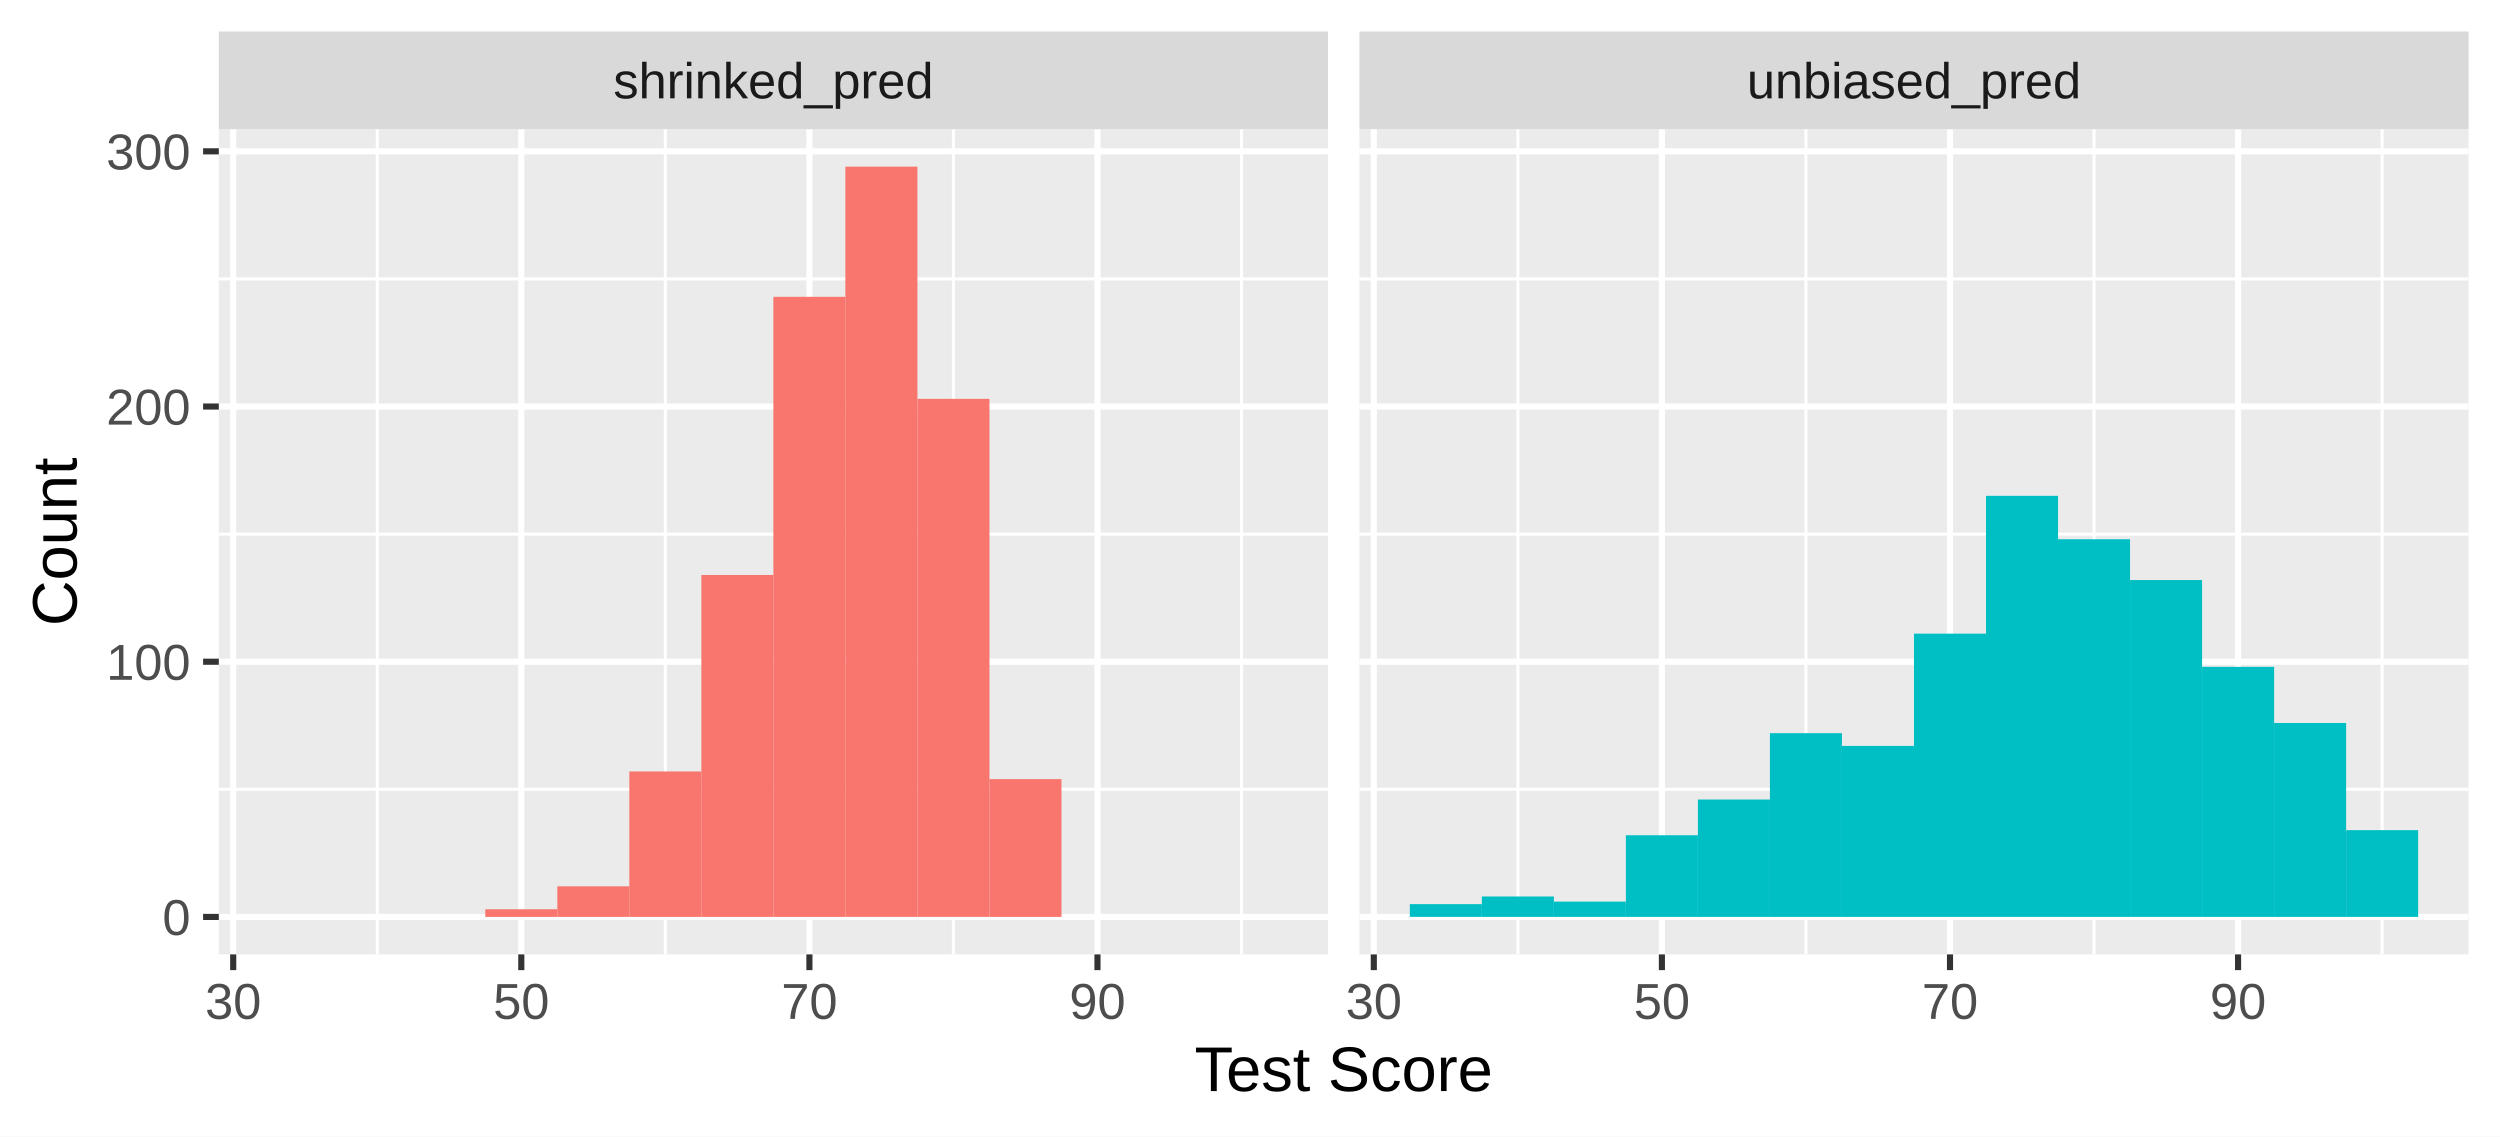
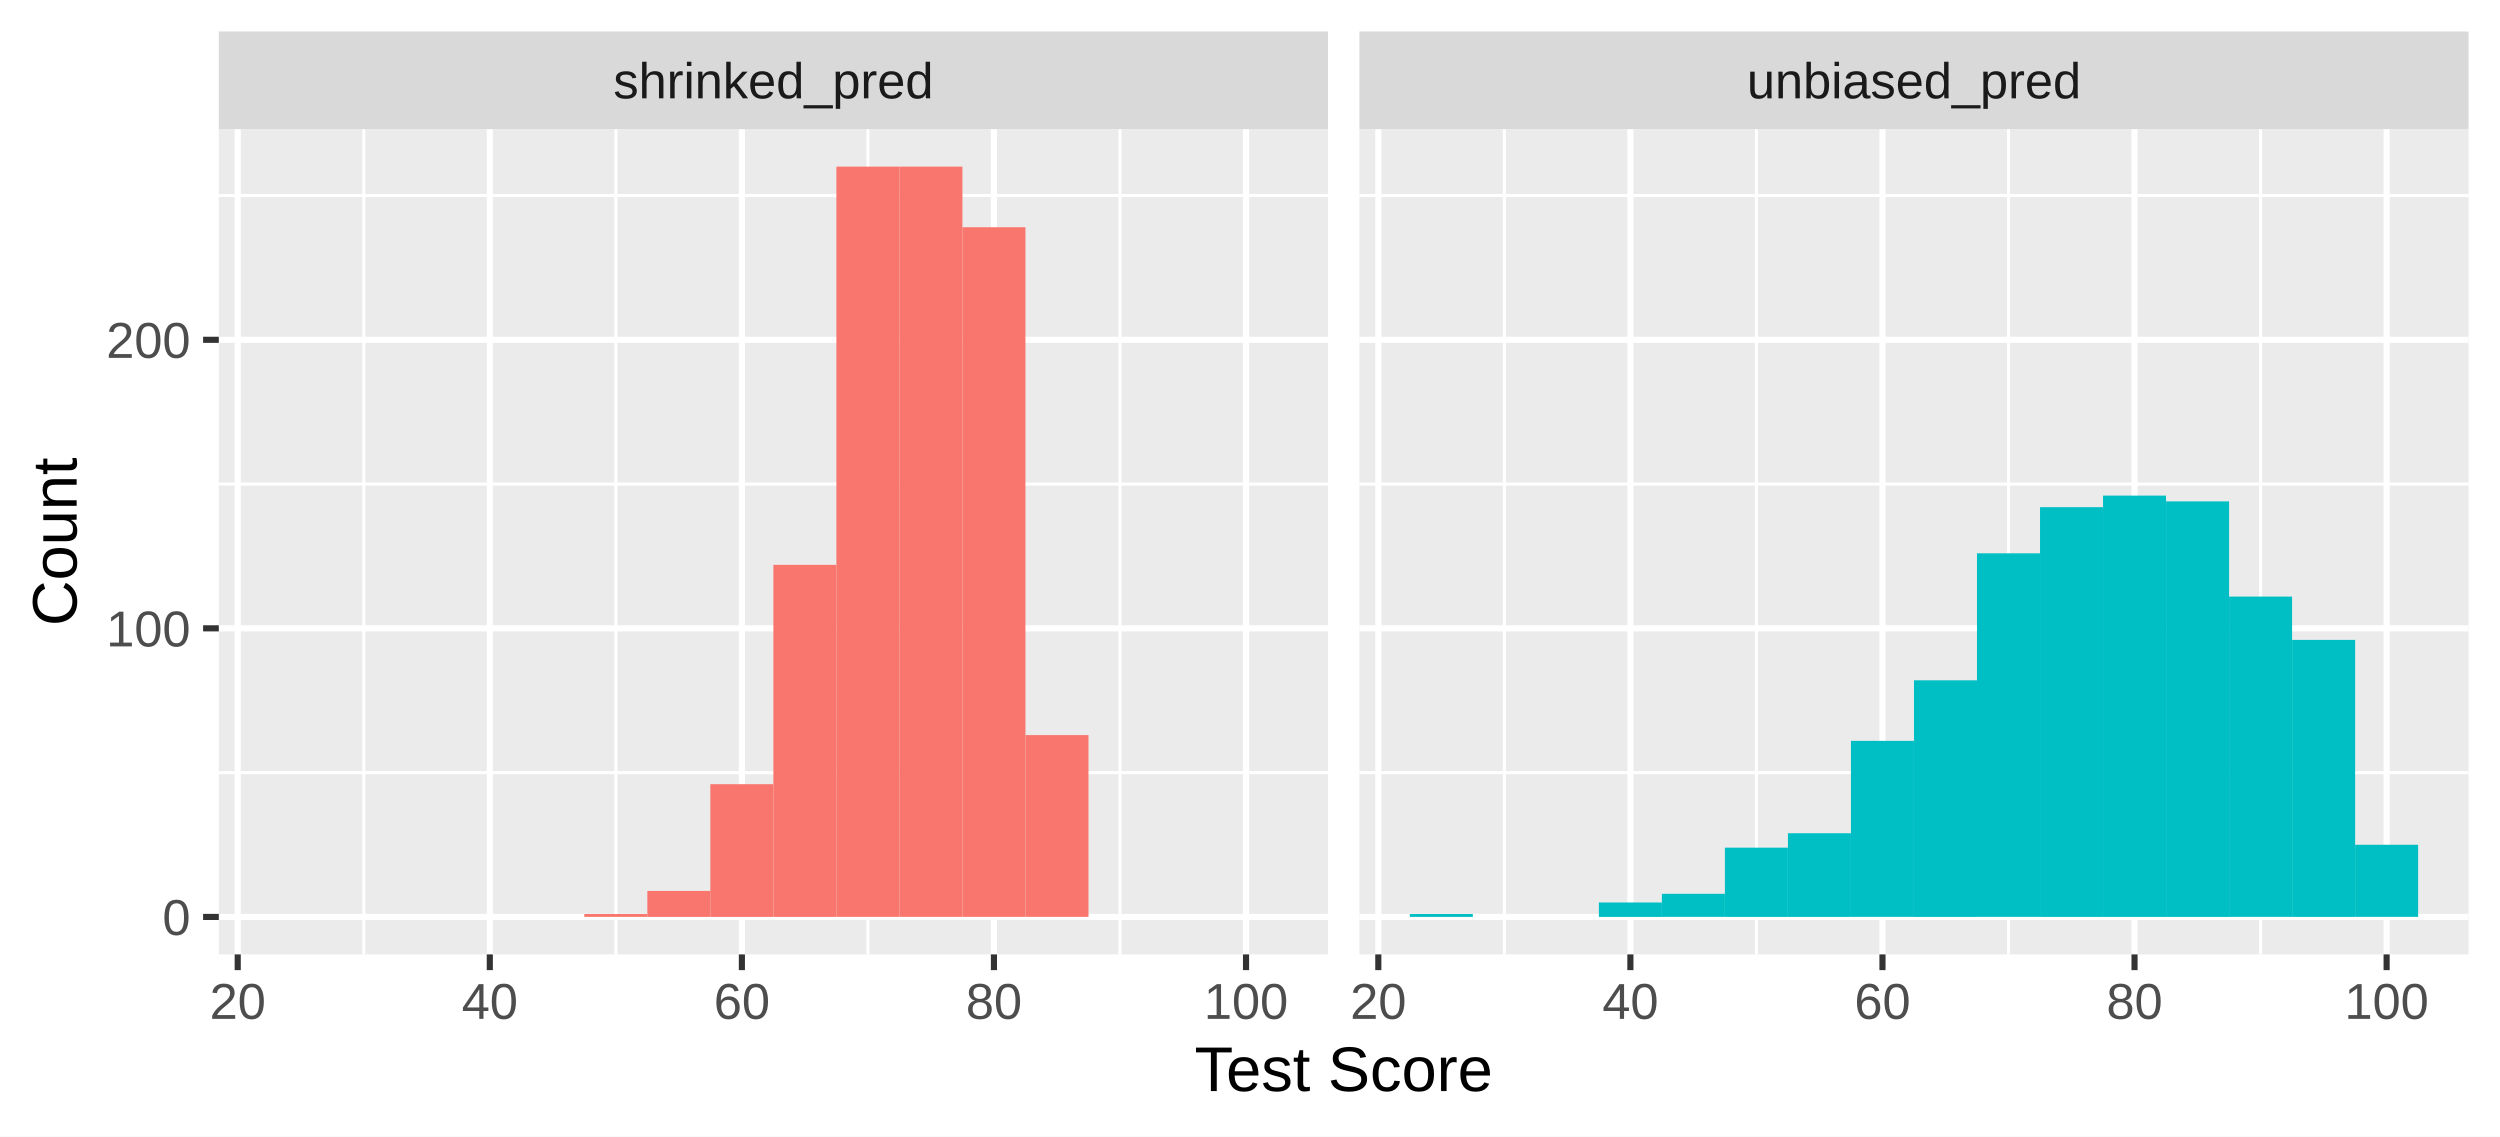
<svg xmlns="http://www.w3.org/2000/svg" class="svglite" width="792.00pt" height="360.00pt" viewBox="0 0 792.00 360.00">
  <defs>
    <style type="text/css">
    .svglite line, .svglite polyline, .svglite polygon, .svglite path, .svglite rect, .svglite circle {
      fill: none;
      stroke: #000000;
      stroke-linecap: round;
      stroke-linejoin: round;
      stroke-miterlimit: 10.00;
    }
  </style>
  </defs>
  <rect width="100%" height="100%" style="stroke: none; fill: #FFFFFF;" />
  <defs>
    <clipPath id="cpMC4wMHw3OTIuMDB8MC4wMHwzNjAuMDA=">
      <rect x="0.00" y="0.00" width="792.00" height="360.00" />
    </clipPath>
  </defs>
  <g clip-path="url(#cpMC4wMHw3OTIuMDB8MC4wMHwzNjAuMDA=)">
    <rect x="0.00" y="0.00" width="792.00" height="360.00" style="stroke-width: 1.94; stroke: #FFFFFF; fill: #FFFFFF;" />
  </g>
  <defs>
    <clipPath id="cpNjkuMzJ8NDIwLjcwfDQwLjkxfDMwMi4zNg==">
      <rect x="69.32" y="40.91" width="351.38" height="261.45" />
    </clipPath>
  </defs>
  <g clip-path="url(#cpNjkuMzJ8NDIwLjcwfDQwLjkxfDMwMi4zNg==)">
    <rect x="69.32" y="40.91" width="351.38" height="261.45" style="stroke-width: 1.94; stroke: none; fill: #EBEBEB;" />
-     <polyline points="69.32,250.05 420.70,250.05 " style="stroke-width: 0.97; stroke: #FFFFFF; stroke-linecap: butt;" />
-     <polyline points="69.32,169.21 420.70,169.21 " style="stroke-width: 0.97; stroke: #FFFFFF; stroke-linecap: butt;" />
-     <polyline points="69.32,88.37 420.70,88.37 " style="stroke-width: 0.97; stroke: #FFFFFF; stroke-linecap: butt;" />
-     <polyline points="119.52,302.36 119.52,40.91 " style="stroke-width: 0.97; stroke: #FFFFFF; stroke-linecap: butt;" />
-     <polyline points="210.78,302.36 210.78,40.91 " style="stroke-width: 0.97; stroke: #FFFFFF; stroke-linecap: butt;" />
-     <polyline points="302.05,302.36 302.05,40.91 " style="stroke-width: 0.97; stroke: #FFFFFF; stroke-linecap: butt;" />
-     <polyline points="393.32,302.36 393.32,40.91 " style="stroke-width: 0.97; stroke: #FFFFFF; stroke-linecap: butt;" />
+     <polyline points="69.32,244.77 420.70,244.77 " style="stroke-width: 0.97; stroke: #FFFFFF; stroke-linecap: butt;" />
+     <polyline points="69.32,153.35 420.70,153.35 " style="stroke-width: 0.97; stroke: #FFFFFF; stroke-linecap: butt;" />
+     <polyline points="69.32,61.94 420.70,61.94 " style="stroke-width: 0.97; stroke: #FFFFFF; stroke-linecap: butt;" />
+     <polyline points="115.24,302.36 115.24,40.91 " style="stroke-width: 0.97; stroke: #FFFFFF; stroke-linecap: butt;" />
+     <polyline points="195.10,302.36 195.10,40.91 " style="stroke-width: 0.97; stroke: #FFFFFF; stroke-linecap: butt;" />
+     <polyline points="274.96,302.36 274.96,40.91 " style="stroke-width: 0.97; stroke: #FFFFFF; stroke-linecap: butt;" />
+     <polyline points="354.81,302.36 354.81,40.91 " style="stroke-width: 0.97; stroke: #FFFFFF; stroke-linecap: butt;" />
    <polyline points="69.32,290.48 420.70,290.48 " style="stroke-width: 1.94; stroke: #FFFFFF; stroke-linecap: butt;" />
-     <polyline points="69.32,209.63 420.70,209.63 " style="stroke-width: 1.94; stroke: #FFFFFF; stroke-linecap: butt;" />
-     <polyline points="69.32,128.79 420.70,128.79 " style="stroke-width: 1.94; stroke: #FFFFFF; stroke-linecap: butt;" />
-     <polyline points="69.32,47.94 420.70,47.94 " style="stroke-width: 1.94; stroke: #FFFFFF; stroke-linecap: butt;" />
-     <polyline points="73.88,302.36 73.88,40.91 " style="stroke-width: 1.94; stroke: #FFFFFF; stroke-linecap: butt;" />
-     <polyline points="165.15,302.36 165.15,40.91 " style="stroke-width: 1.94; stroke: #FFFFFF; stroke-linecap: butt;" />
-     <polyline points="256.42,302.36 256.42,40.91 " style="stroke-width: 1.94; stroke: #FFFFFF; stroke-linecap: butt;" />
-     <polyline points="347.68,302.36 347.68,40.91 " style="stroke-width: 1.94; stroke: #FFFFFF; stroke-linecap: butt;" />
-     <rect x="85.29" y="290.48" width="22.82" height="0.00" style="stroke-width: 1.07; stroke: none; stroke-linecap: square; stroke-linejoin: miter; fill: #F8766D;" />
-     <rect x="108.11" y="290.48" width="22.82" height="0.00" style="stroke-width: 1.07; stroke: none; stroke-linecap: square; stroke-linejoin: miter; fill: #F8766D;" />
-     <rect x="130.92" y="290.48" width="22.82" height="0.00" style="stroke-width: 1.07; stroke: none; stroke-linecap: square; stroke-linejoin: miter; fill: #F8766D;" />
-     <rect x="153.74" y="288.05" width="22.82" height="2.43" style="stroke-width: 1.07; stroke: none; stroke-linecap: square; stroke-linejoin: miter; fill: #F8766D;" />
-     <rect x="176.56" y="280.78" width="22.82" height="9.70" style="stroke-width: 1.07; stroke: none; stroke-linecap: square; stroke-linejoin: miter; fill: #F8766D;" />
-     <rect x="199.37" y="244.40" width="22.82" height="46.08" style="stroke-width: 1.07; stroke: none; stroke-linecap: square; stroke-linejoin: miter; fill: #F8766D;" />
-     <rect x="222.19" y="182.15" width="22.82" height="108.33" style="stroke-width: 1.07; stroke: none; stroke-linecap: square; stroke-linejoin: miter; fill: #F8766D;" />
-     <rect x="245.01" y="94.03" width="22.82" height="196.45" style="stroke-width: 1.07; stroke: none; stroke-linecap: square; stroke-linejoin: miter; fill: #F8766D;" />
-     <rect x="267.82" y="52.79" width="22.82" height="237.68" style="stroke-width: 1.07; stroke: none; stroke-linecap: square; stroke-linejoin: miter; fill: #F8766D;" />
-     <rect x="290.64" y="126.36" width="22.82" height="164.11" style="stroke-width: 1.07; stroke: none; stroke-linecap: square; stroke-linejoin: miter; fill: #F8766D;" />
-     <rect x="313.46" y="246.82" width="22.82" height="43.66" style="stroke-width: 1.07; stroke: none; stroke-linecap: square; stroke-linejoin: miter; fill: #F8766D;" />
-     <rect x="336.27" y="290.48" width="22.82" height="0.00" style="stroke-width: 1.07; stroke: none; stroke-linecap: square; stroke-linejoin: miter; fill: #F8766D;" />
-     <rect x="359.09" y="290.48" width="22.82" height="0.00" style="stroke-width: 1.07; stroke: none; stroke-linecap: square; stroke-linejoin: miter; fill: #F8766D;" />
-     <rect x="381.91" y="290.48" width="22.82" height="0.00" style="stroke-width: 1.07; stroke: none; stroke-linecap: square; stroke-linejoin: miter; fill: #F8766D;" />
+     <polyline points="69.32,199.06 420.70,199.06 " style="stroke-width: 1.94; stroke: #FFFFFF; stroke-linecap: butt;" />
+     <polyline points="69.32,107.64 420.70,107.64 " style="stroke-width: 1.94; stroke: #FFFFFF; stroke-linecap: butt;" />
+     <polyline points="75.31,302.36 75.31,40.91 " style="stroke-width: 1.94; stroke: #FFFFFF; stroke-linecap: butt;" />
+     <polyline points="155.17,302.36 155.17,40.91 " style="stroke-width: 1.94; stroke: #FFFFFF; stroke-linecap: butt;" />
+     <polyline points="235.03,302.36 235.03,40.91 " style="stroke-width: 1.94; stroke: #FFFFFF; stroke-linecap: butt;" />
+     <polyline points="314.88,302.36 314.88,40.91 " style="stroke-width: 1.94; stroke: #FFFFFF; stroke-linecap: butt;" />
+     <polyline points="394.74,302.36 394.74,40.91 " style="stroke-width: 1.94; stroke: #FFFFFF; stroke-linecap: butt;" />
+     <rect x="85.29" y="290.48" width="19.96" height="0.00" style="stroke-width: 1.07; stroke: none; stroke-linecap: square; stroke-linejoin: miter; fill: #F8766D;" />
+     <rect x="105.26" y="290.48" width="19.96" height="0.00" style="stroke-width: 1.07; stroke: none; stroke-linecap: square; stroke-linejoin: miter; fill: #F8766D;" />
+     <rect x="125.22" y="290.48" width="19.96" height="0.00" style="stroke-width: 1.07; stroke: none; stroke-linecap: square; stroke-linejoin: miter; fill: #F8766D;" />
+     <rect x="145.18" y="290.48" width="19.96" height="0.00" style="stroke-width: 1.07; stroke: none; stroke-linecap: square; stroke-linejoin: miter; fill: #F8766D;" />
+     <rect x="165.15" y="290.48" width="19.96" height="0.00" style="stroke-width: 1.07; stroke: none; stroke-linecap: square; stroke-linejoin: miter; fill: #F8766D;" />
+     <rect x="185.11" y="289.56" width="19.96" height="0.91" style="stroke-width: 1.07; stroke: none; stroke-linecap: square; stroke-linejoin: miter; fill: #F8766D;" />
+     <rect x="205.08" y="282.25" width="19.96" height="8.23" style="stroke-width: 1.07; stroke: none; stroke-linecap: square; stroke-linejoin: miter; fill: #F8766D;" />
+     <rect x="225.04" y="248.43" width="19.96" height="42.05" style="stroke-width: 1.07; stroke: none; stroke-linecap: square; stroke-linejoin: miter; fill: #F8766D;" />
+     <rect x="245.01" y="178.95" width="19.96" height="111.53" style="stroke-width: 1.07; stroke: none; stroke-linecap: square; stroke-linejoin: miter; fill: #F8766D;" />
+     <rect x="264.97" y="52.79" width="19.96" height="237.68" style="stroke-width: 1.07; stroke: none; stroke-linecap: square; stroke-linejoin: miter; fill: #F8766D;" />
+     <rect x="284.94" y="52.79" width="19.96" height="237.68" style="stroke-width: 1.07; stroke: none; stroke-linecap: square; stroke-linejoin: miter; fill: #F8766D;" />
+     <rect x="304.90" y="71.99" width="19.96" height="218.48" style="stroke-width: 1.07; stroke: none; stroke-linecap: square; stroke-linejoin: miter; fill: #F8766D;" />
+     <rect x="324.87" y="232.88" width="19.96" height="57.59" style="stroke-width: 1.07; stroke: none; stroke-linecap: square; stroke-linejoin: miter; fill: #F8766D;" />
+     <rect x="344.83" y="290.48" width="19.96" height="0.00" style="stroke-width: 1.07; stroke: none; stroke-linecap: square; stroke-linejoin: miter; fill: #F8766D;" />
+     <rect x="364.80" y="290.48" width="19.96" height="0.00" style="stroke-width: 1.07; stroke: none; stroke-linecap: square; stroke-linejoin: miter; fill: #F8766D;" />
+     <rect x="384.76" y="290.48" width="19.96" height="0.00" style="stroke-width: 1.07; stroke: none; stroke-linecap: square; stroke-linejoin: miter; fill: #F8766D;" />
  </g>
  <g clip-path="url(#cpMC4wMHw3OTIuMDB8MC4wMHwzNjAuMDA=)">
</g>
  <defs>
    <clipPath id="cpNDMwLjY2fDc4Mi4wNHw0MC45MXwzMDIuMzY=">
      <rect x="430.66" y="40.91" width="351.38" height="261.45" />
    </clipPath>
  </defs>
  <g clip-path="url(#cpNDMwLjY2fDc4Mi4wNHw0MC45MXwzMDIuMzY=)">
    <rect x="430.66" y="40.91" width="351.38" height="261.45" style="stroke-width: 1.94; stroke: none; fill: #EBEBEB;" />
-     <polyline points="430.66,250.05 782.04,250.05 " style="stroke-width: 0.97; stroke: #FFFFFF; stroke-linecap: butt;" />
-     <polyline points="430.66,169.21 782.04,169.21 " style="stroke-width: 0.97; stroke: #FFFFFF; stroke-linecap: butt;" />
-     <polyline points="430.66,88.37 782.04,88.37 " style="stroke-width: 0.97; stroke: #FFFFFF; stroke-linecap: butt;" />
-     <polyline points="480.86,302.36 480.86,40.91 " style="stroke-width: 0.97; stroke: #FFFFFF; stroke-linecap: butt;" />
-     <polyline points="572.12,302.36 572.12,40.91 " style="stroke-width: 0.97; stroke: #FFFFFF; stroke-linecap: butt;" />
-     <polyline points="663.39,302.36 663.39,40.91 " style="stroke-width: 0.97; stroke: #FFFFFF; stroke-linecap: butt;" />
-     <polyline points="754.66,302.36 754.66,40.91 " style="stroke-width: 0.97; stroke: #FFFFFF; stroke-linecap: butt;" />
+     <polyline points="430.66,244.77 782.04,244.77 " style="stroke-width: 0.97; stroke: #FFFFFF; stroke-linecap: butt;" />
+     <polyline points="430.66,153.35 782.04,153.35 " style="stroke-width: 0.97; stroke: #FFFFFF; stroke-linecap: butt;" />
+     <polyline points="430.66,61.94 782.04,61.94 " style="stroke-width: 0.97; stroke: #FFFFFF; stroke-linecap: butt;" />
+     <polyline points="476.58,302.36 476.58,40.91 " style="stroke-width: 0.97; stroke: #FFFFFF; stroke-linecap: butt;" />
+     <polyline points="556.44,302.36 556.44,40.91 " style="stroke-width: 0.97; stroke: #FFFFFF; stroke-linecap: butt;" />
+     <polyline points="636.30,302.36 636.30,40.91 " style="stroke-width: 0.97; stroke: #FFFFFF; stroke-linecap: butt;" />
+     <polyline points="716.15,302.36 716.15,40.91 " style="stroke-width: 0.97; stroke: #FFFFFF; stroke-linecap: butt;" />
    <polyline points="430.66,290.48 782.04,290.48 " style="stroke-width: 1.94; stroke: #FFFFFF; stroke-linecap: butt;" />
-     <polyline points="430.66,209.63 782.04,209.63 " style="stroke-width: 1.94; stroke: #FFFFFF; stroke-linecap: butt;" />
-     <polyline points="430.66,128.79 782.04,128.79 " style="stroke-width: 1.94; stroke: #FFFFFF; stroke-linecap: butt;" />
-     <polyline points="430.66,47.94 782.04,47.94 " style="stroke-width: 1.94; stroke: #FFFFFF; stroke-linecap: butt;" />
-     <polyline points="435.22,302.36 435.22,40.91 " style="stroke-width: 1.94; stroke: #FFFFFF; stroke-linecap: butt;" />
-     <polyline points="526.49,302.36 526.49,40.91 " style="stroke-width: 1.94; stroke: #FFFFFF; stroke-linecap: butt;" />
-     <polyline points="617.76,302.36 617.76,40.91 " style="stroke-width: 1.94; stroke: #FFFFFF; stroke-linecap: butt;" />
-     <polyline points="709.02,302.36 709.02,40.91 " style="stroke-width: 1.94; stroke: #FFFFFF; stroke-linecap: butt;" />
-     <rect x="446.63" y="286.43" width="22.82" height="4.04" style="stroke-width: 1.07; stroke: none; stroke-linecap: square; stroke-linejoin: miter; fill: #00BFC4;" />
-     <rect x="469.45" y="284.01" width="22.82" height="6.47" style="stroke-width: 1.07; stroke: none; stroke-linecap: square; stroke-linejoin: miter; fill: #00BFC4;" />
-     <rect x="492.26" y="285.63" width="22.82" height="4.85" style="stroke-width: 1.07; stroke: none; stroke-linecap: square; stroke-linejoin: miter; fill: #00BFC4;" />
-     <rect x="515.08" y="264.61" width="22.82" height="25.87" style="stroke-width: 1.07; stroke: none; stroke-linecap: square; stroke-linejoin: miter; fill: #00BFC4;" />
-     <rect x="537.90" y="253.29" width="22.82" height="37.19" style="stroke-width: 1.07; stroke: none; stroke-linecap: square; stroke-linejoin: miter; fill: #00BFC4;" />
-     <rect x="560.71" y="232.27" width="22.82" height="58.21" style="stroke-width: 1.07; stroke: none; stroke-linecap: square; stroke-linejoin: miter; fill: #00BFC4;" />
-     <rect x="583.53" y="236.31" width="22.82" height="54.17" style="stroke-width: 1.07; stroke: none; stroke-linecap: square; stroke-linejoin: miter; fill: #00BFC4;" />
-     <rect x="606.35" y="200.74" width="22.82" height="89.74" style="stroke-width: 1.07; stroke: none; stroke-linecap: square; stroke-linejoin: miter; fill: #00BFC4;" />
-     <rect x="629.17" y="157.08" width="22.82" height="133.39" style="stroke-width: 1.07; stroke: none; stroke-linecap: square; stroke-linejoin: miter; fill: #00BFC4;" />
-     <rect x="651.98" y="170.83" width="22.82" height="119.65" style="stroke-width: 1.07; stroke: none; stroke-linecap: square; stroke-linejoin: miter; fill: #00BFC4;" />
-     <rect x="674.80" y="183.76" width="22.82" height="106.71" style="stroke-width: 1.07; stroke: none; stroke-linecap: square; stroke-linejoin: miter; fill: #00BFC4;" />
-     <rect x="697.62" y="211.25" width="22.82" height="79.23" style="stroke-width: 1.07; stroke: none; stroke-linecap: square; stroke-linejoin: miter; fill: #00BFC4;" />
-     <rect x="720.43" y="229.04" width="22.82" height="61.44" style="stroke-width: 1.07; stroke: none; stroke-linecap: square; stroke-linejoin: miter; fill: #00BFC4;" />
-     <rect x="743.25" y="262.99" width="22.82" height="27.49" style="stroke-width: 1.07; stroke: none; stroke-linecap: square; stroke-linejoin: miter; fill: #00BFC4;" />
+     <polyline points="430.66,199.06 782.04,199.06 " style="stroke-width: 1.94; stroke: #FFFFFF; stroke-linecap: butt;" />
+     <polyline points="430.66,107.64 782.04,107.64 " style="stroke-width: 1.94; stroke: #FFFFFF; stroke-linecap: butt;" />
+     <polyline points="436.65,302.36 436.65,40.91 " style="stroke-width: 1.94; stroke: #FFFFFF; stroke-linecap: butt;" />
+     <polyline points="516.51,302.36 516.51,40.91 " style="stroke-width: 1.94; stroke: #FFFFFF; stroke-linecap: butt;" />
+     <polyline points="596.37,302.36 596.37,40.91 " style="stroke-width: 1.94; stroke: #FFFFFF; stroke-linecap: butt;" />
+     <polyline points="676.22,302.36 676.22,40.91 " style="stroke-width: 1.94; stroke: #FFFFFF; stroke-linecap: butt;" />
+     <polyline points="756.08,302.36 756.08,40.91 " style="stroke-width: 1.94; stroke: #FFFFFF; stroke-linecap: butt;" />
+     <rect x="446.63" y="289.56" width="19.96" height="0.91" style="stroke-width: 1.07; stroke: none; stroke-linecap: square; stroke-linejoin: miter; fill: #00BFC4;" />
+     <rect x="466.60" y="290.48" width="19.96" height="0.00" style="stroke-width: 1.07; stroke: none; stroke-linecap: square; stroke-linejoin: miter; fill: #00BFC4;" />
+     <rect x="486.56" y="290.48" width="19.96" height="0.00" style="stroke-width: 1.07; stroke: none; stroke-linecap: square; stroke-linejoin: miter; fill: #00BFC4;" />
+     <rect x="506.53" y="285.91" width="19.96" height="4.57" style="stroke-width: 1.07; stroke: none; stroke-linecap: square; stroke-linejoin: miter; fill: #00BFC4;" />
+     <rect x="526.49" y="283.16" width="19.96" height="7.31" style="stroke-width: 1.07; stroke: none; stroke-linecap: square; stroke-linejoin: miter; fill: #00BFC4;" />
+     <rect x="546.45" y="268.54" width="19.96" height="21.94" style="stroke-width: 1.07; stroke: none; stroke-linecap: square; stroke-linejoin: miter; fill: #00BFC4;" />
+     <rect x="566.42" y="263.97" width="19.96" height="26.51" style="stroke-width: 1.07; stroke: none; stroke-linecap: square; stroke-linejoin: miter; fill: #00BFC4;" />
+     <rect x="586.38" y="234.71" width="19.96" height="55.76" style="stroke-width: 1.07; stroke: none; stroke-linecap: square; stroke-linejoin: miter; fill: #00BFC4;" />
+     <rect x="606.35" y="215.52" width="19.96" height="74.96" style="stroke-width: 1.07; stroke: none; stroke-linecap: square; stroke-linejoin: miter; fill: #00BFC4;" />
+     <rect x="626.31" y="175.29" width="19.96" height="115.18" style="stroke-width: 1.07; stroke: none; stroke-linecap: square; stroke-linejoin: miter; fill: #00BFC4;" />
+     <rect x="646.28" y="160.67" width="19.96" height="129.81" style="stroke-width: 1.07; stroke: none; stroke-linecap: square; stroke-linejoin: miter; fill: #00BFC4;" />
+     <rect x="666.24" y="157.01" width="19.96" height="133.47" style="stroke-width: 1.07; stroke: none; stroke-linecap: square; stroke-linejoin: miter; fill: #00BFC4;" />
+     <rect x="686.21" y="158.84" width="19.96" height="131.64" style="stroke-width: 1.07; stroke: none; stroke-linecap: square; stroke-linejoin: miter; fill: #00BFC4;" />
+     <rect x="706.17" y="189.00" width="19.96" height="101.47" style="stroke-width: 1.07; stroke: none; stroke-linecap: square; stroke-linejoin: miter; fill: #00BFC4;" />
+     <rect x="726.14" y="202.72" width="19.96" height="87.76" style="stroke-width: 1.07; stroke: none; stroke-linecap: square; stroke-linejoin: miter; fill: #00BFC4;" />
+     <rect x="746.10" y="267.62" width="19.96" height="22.85" style="stroke-width: 1.07; stroke: none; stroke-linecap: square; stroke-linejoin: miter; fill: #00BFC4;" />
  </g>
  <g clip-path="url(#cpMC4wMHw3OTIuMDB8MC4wMHwzNjAuMDA=)">
</g>
  <defs>
    <clipPath id="cpNjkuMzJ8NDIwLjcwfDkuOTZ8NDAuOTE=">
      <rect x="69.32" y="9.96" width="351.38" height="30.95" />
    </clipPath>
  </defs>
  <g clip-path="url(#cpNjkuMzJ8NDIwLjcwfDkuOTZ8NDAuOTE=)">
    <rect x="69.32" y="9.96" width="351.38" height="30.95" style="stroke-width: 1.94; stroke: none; fill: #D9D9D9;" />
    <text x="245.01" y="31.16" text-anchor="middle" style="font-size: 16.00px; fill: #1A1A1A; font-family: Arial;" textLength="101.40px" lengthAdjust="spacingAndGlyphs">shrinked_pred</text>
  </g>
  <g clip-path="url(#cpMC4wMHw3OTIuMDB8MC4wMHwzNjAuMDA=)">
</g>
  <defs>
    <clipPath id="cpNDMwLjY2fDc4Mi4wNHw5Ljk2fDQwLjkx">
      <rect x="430.66" y="9.96" width="351.38" height="30.95" />
    </clipPath>
  </defs>
  <g clip-path="url(#cpNDMwLjY2fDc4Mi4wNHw5Ljk2fDQwLjkx)">
    <rect x="430.66" y="9.96" width="351.38" height="30.95" style="stroke-width: 1.94; stroke: none; fill: #D9D9D9;" />
    <text x="606.35" y="31.16" text-anchor="middle" style="font-size: 16.00px; fill: #1A1A1A; font-family: Arial;" textLength="105.88px" lengthAdjust="spacingAndGlyphs">unbiased_pred</text>
  </g>
  <g clip-path="url(#cpMC4wMHw3OTIuMDB8MC4wMHwzNjAuMDA=)">
-     <polyline points="73.88,307.34 73.88,302.36 " style="stroke-width: 1.94; stroke: #333333; stroke-linecap: butt;" />
-     <polyline points="165.15,307.34 165.15,302.36 " style="stroke-width: 1.94; stroke: #333333; stroke-linecap: butt;" />
-     <polyline points="256.42,307.34 256.42,302.36 " style="stroke-width: 1.94; stroke: #333333; stroke-linecap: butt;" />
-     <polyline points="347.68,307.34 347.68,302.36 " style="stroke-width: 1.94; stroke: #333333; stroke-linecap: butt;" />
-     <text x="73.88" y="322.78" text-anchor="middle" style="font-size: 16.00px; fill: #4D4D4D; font-family: Arial;" textLength="17.80px" lengthAdjust="spacingAndGlyphs">30</text>
-     <text x="165.15" y="322.78" text-anchor="middle" style="font-size: 16.00px; fill: #4D4D4D; font-family: Arial;" textLength="17.80px" lengthAdjust="spacingAndGlyphs">50</text>
-     <text x="256.42" y="322.78" text-anchor="middle" style="font-size: 16.00px; fill: #4D4D4D; font-family: Arial;" textLength="17.80px" lengthAdjust="spacingAndGlyphs">70</text>
-     <text x="347.68" y="322.78" text-anchor="middle" style="font-size: 16.00px; fill: #4D4D4D; font-family: Arial;" textLength="17.80px" lengthAdjust="spacingAndGlyphs">90</text>
-     <polyline points="435.22,307.34 435.22,302.36 " style="stroke-width: 1.94; stroke: #333333; stroke-linecap: butt;" />
-     <polyline points="526.49,307.34 526.49,302.36 " style="stroke-width: 1.94; stroke: #333333; stroke-linecap: butt;" />
-     <polyline points="617.76,307.34 617.76,302.36 " style="stroke-width: 1.94; stroke: #333333; stroke-linecap: butt;" />
-     <polyline points="709.02,307.34 709.02,302.36 " style="stroke-width: 1.94; stroke: #333333; stroke-linecap: butt;" />
-     <text x="435.22" y="322.78" text-anchor="middle" style="font-size: 16.00px; fill: #4D4D4D; font-family: Arial;" textLength="17.80px" lengthAdjust="spacingAndGlyphs">30</text>
-     <text x="526.49" y="322.78" text-anchor="middle" style="font-size: 16.00px; fill: #4D4D4D; font-family: Arial;" textLength="17.80px" lengthAdjust="spacingAndGlyphs">50</text>
-     <text x="617.76" y="322.78" text-anchor="middle" style="font-size: 16.00px; fill: #4D4D4D; font-family: Arial;" textLength="17.80px" lengthAdjust="spacingAndGlyphs">70</text>
-     <text x="709.02" y="322.78" text-anchor="middle" style="font-size: 16.00px; fill: #4D4D4D; font-family: Arial;" textLength="17.80px" lengthAdjust="spacingAndGlyphs">90</text>
+     <polyline points="75.31,307.34 75.31,302.36 " style="stroke-width: 1.94; stroke: #333333; stroke-linecap: butt;" />
+     <polyline points="155.17,307.34 155.17,302.36 " style="stroke-width: 1.94; stroke: #333333; stroke-linecap: butt;" />
+     <polyline points="235.03,307.34 235.03,302.36 " style="stroke-width: 1.94; stroke: #333333; stroke-linecap: butt;" />
+     <polyline points="314.88,307.34 314.88,302.36 " style="stroke-width: 1.94; stroke: #333333; stroke-linecap: butt;" />
+     <polyline points="394.74,307.34 394.74,302.36 " style="stroke-width: 1.94; stroke: #333333; stroke-linecap: butt;" />
+     <text x="75.31" y="322.78" text-anchor="middle" style="font-size: 16.00px; fill: #4D4D4D; font-family: Arial;" textLength="17.80px" lengthAdjust="spacingAndGlyphs">20</text>
+     <text x="155.17" y="322.78" text-anchor="middle" style="font-size: 16.00px; fill: #4D4D4D; font-family: Arial;" textLength="17.80px" lengthAdjust="spacingAndGlyphs">40</text>
+     <text x="235.03" y="322.78" text-anchor="middle" style="font-size: 16.00px; fill: #4D4D4D; font-family: Arial;" textLength="17.80px" lengthAdjust="spacingAndGlyphs">60</text>
+     <text x="314.88" y="322.78" text-anchor="middle" style="font-size: 16.00px; fill: #4D4D4D; font-family: Arial;" textLength="17.80px" lengthAdjust="spacingAndGlyphs">80</text>
+     <text x="394.74" y="322.78" text-anchor="middle" style="font-size: 16.00px; fill: #4D4D4D; font-family: Arial;" textLength="26.70px" lengthAdjust="spacingAndGlyphs">100</text>
+     <polyline points="436.65,307.34 436.65,302.36 " style="stroke-width: 1.94; stroke: #333333; stroke-linecap: butt;" />
+     <polyline points="516.51,307.34 516.51,302.36 " style="stroke-width: 1.94; stroke: #333333; stroke-linecap: butt;" />
+     <polyline points="596.37,307.34 596.37,302.36 " style="stroke-width: 1.94; stroke: #333333; stroke-linecap: butt;" />
+     <polyline points="676.22,307.34 676.22,302.36 " style="stroke-width: 1.94; stroke: #333333; stroke-linecap: butt;" />
+     <polyline points="756.08,307.34 756.08,302.36 " style="stroke-width: 1.94; stroke: #333333; stroke-linecap: butt;" />
+     <text x="436.65" y="322.78" text-anchor="middle" style="font-size: 16.00px; fill: #4D4D4D; font-family: Arial;" textLength="17.80px" lengthAdjust="spacingAndGlyphs">20</text>
+     <text x="516.51" y="322.78" text-anchor="middle" style="font-size: 16.00px; fill: #4D4D4D; font-family: Arial;" textLength="17.80px" lengthAdjust="spacingAndGlyphs">40</text>
+     <text x="596.37" y="322.78" text-anchor="middle" style="font-size: 16.00px; fill: #4D4D4D; font-family: Arial;" textLength="17.80px" lengthAdjust="spacingAndGlyphs">60</text>
+     <text x="676.22" y="322.78" text-anchor="middle" style="font-size: 16.00px; fill: #4D4D4D; font-family: Arial;" textLength="17.80px" lengthAdjust="spacingAndGlyphs">80</text>
+     <text x="756.08" y="322.78" text-anchor="middle" style="font-size: 16.00px; fill: #4D4D4D; font-family: Arial;" textLength="26.70px" lengthAdjust="spacingAndGlyphs">100</text>
    <text x="60.35" y="296.20" text-anchor="end" style="font-size: 16.00px; fill: #4D4D4D; font-family: Arial;" textLength="8.90px" lengthAdjust="spacingAndGlyphs">0</text>
-     <text x="60.35" y="215.36" text-anchor="end" style="font-size: 16.00px; fill: #4D4D4D; font-family: Arial;" textLength="26.70px" lengthAdjust="spacingAndGlyphs">100</text>
-     <text x="60.35" y="134.52" text-anchor="end" style="font-size: 16.00px; fill: #4D4D4D; font-family: Arial;" textLength="26.70px" lengthAdjust="spacingAndGlyphs">200</text>
-     <text x="60.35" y="53.67" text-anchor="end" style="font-size: 16.00px; fill: #4D4D4D; font-family: Arial;" textLength="26.70px" lengthAdjust="spacingAndGlyphs">300</text>
+     <text x="60.35" y="204.79" text-anchor="end" style="font-size: 16.00px; fill: #4D4D4D; font-family: Arial;" textLength="26.70px" lengthAdjust="spacingAndGlyphs">100</text>
+     <text x="60.35" y="113.37" text-anchor="end" style="font-size: 16.00px; fill: #4D4D4D; font-family: Arial;" textLength="26.70px" lengthAdjust="spacingAndGlyphs">200</text>
    <polyline points="64.34,290.48 69.32,290.48 " style="stroke-width: 1.94; stroke: #333333; stroke-linecap: butt;" />
-     <polyline points="64.34,209.63 69.32,209.63 " style="stroke-width: 1.94; stroke: #333333; stroke-linecap: butt;" />
-     <polyline points="64.34,128.79 69.32,128.79 " style="stroke-width: 1.94; stroke: #333333; stroke-linecap: butt;" />
-     <polyline points="64.34,47.94 69.32,47.94 " style="stroke-width: 1.94; stroke: #333333; stroke-linecap: butt;" />
+     <polyline points="64.34,199.06 69.32,199.06 " style="stroke-width: 1.94; stroke: #333333; stroke-linecap: butt;" />
+     <polyline points="64.34,107.64 69.32,107.64 " style="stroke-width: 1.94; stroke: #333333; stroke-linecap: butt;" />
    <text x="425.68" y="345.64" text-anchor="middle" style="font-size: 20.00px; font-family: Arial;" textLength="94.49px" lengthAdjust="spacingAndGlyphs">Test Score</text>
    <text transform="translate(24.28,171.64) rotate(-90)" text-anchor="middle" style="font-size: 20.00px; font-family: Arial;" textLength="53.37px" lengthAdjust="spacingAndGlyphs">Count</text>
  </g>
</svg>
